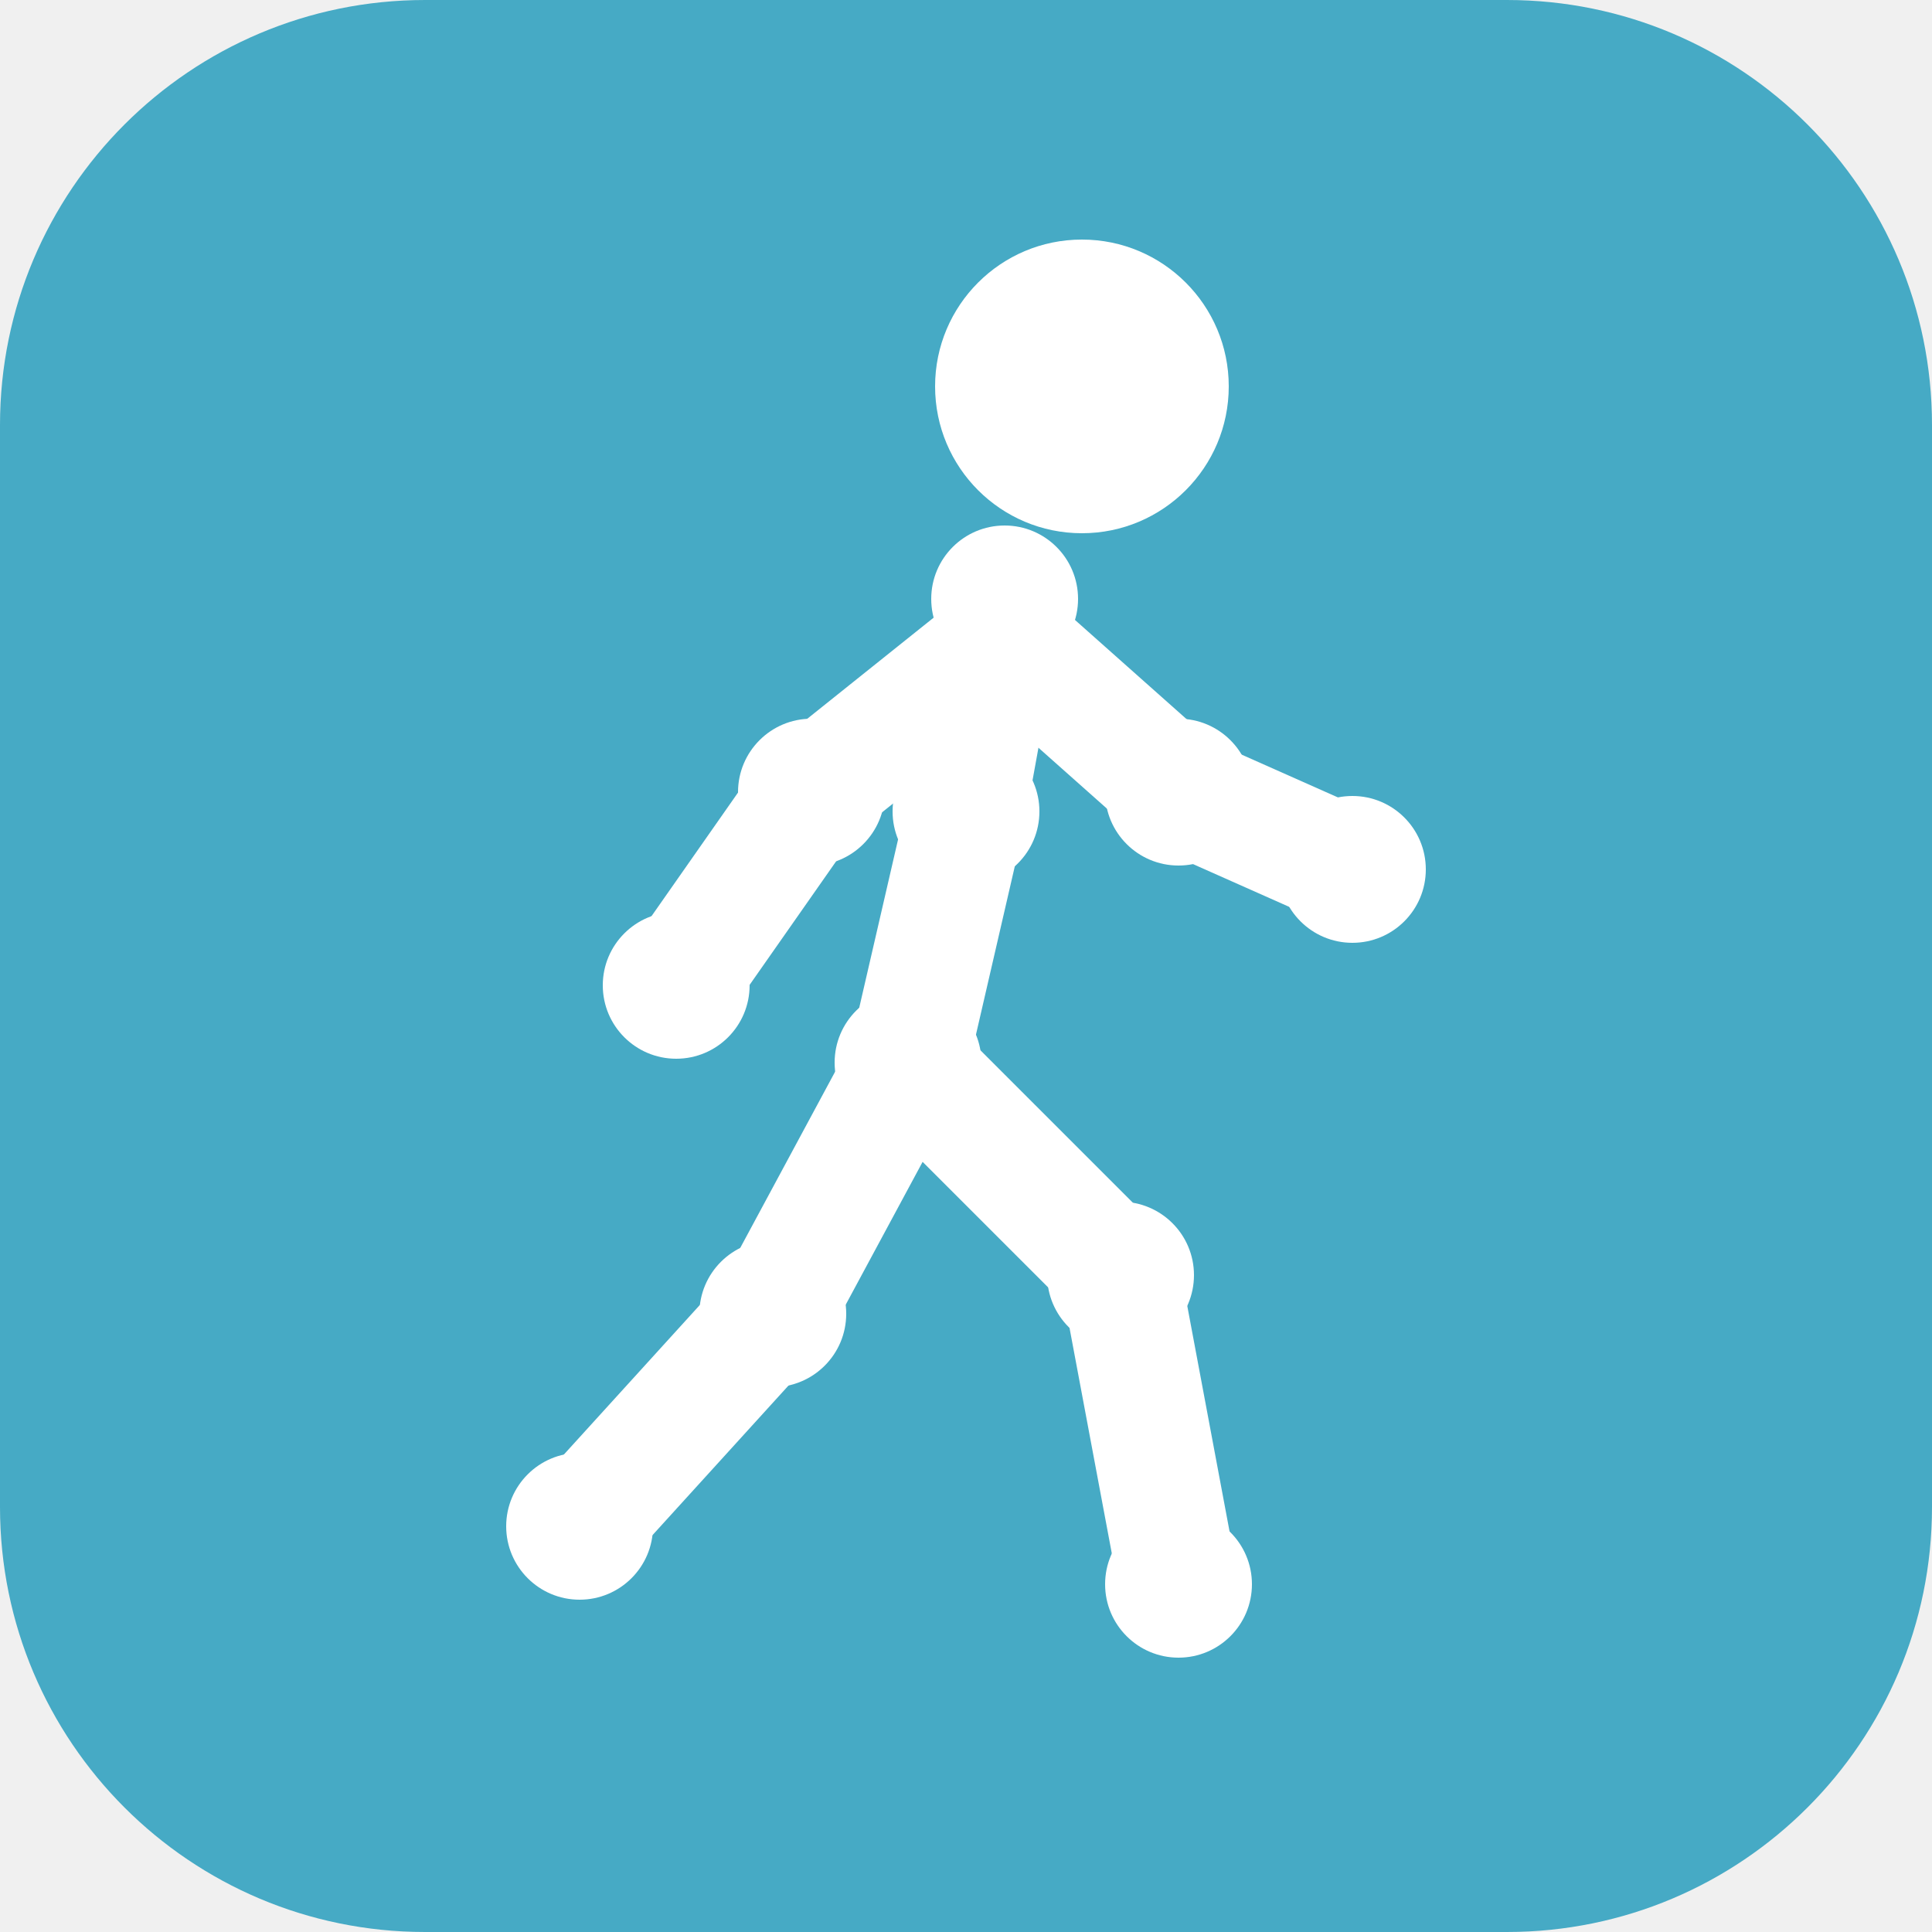
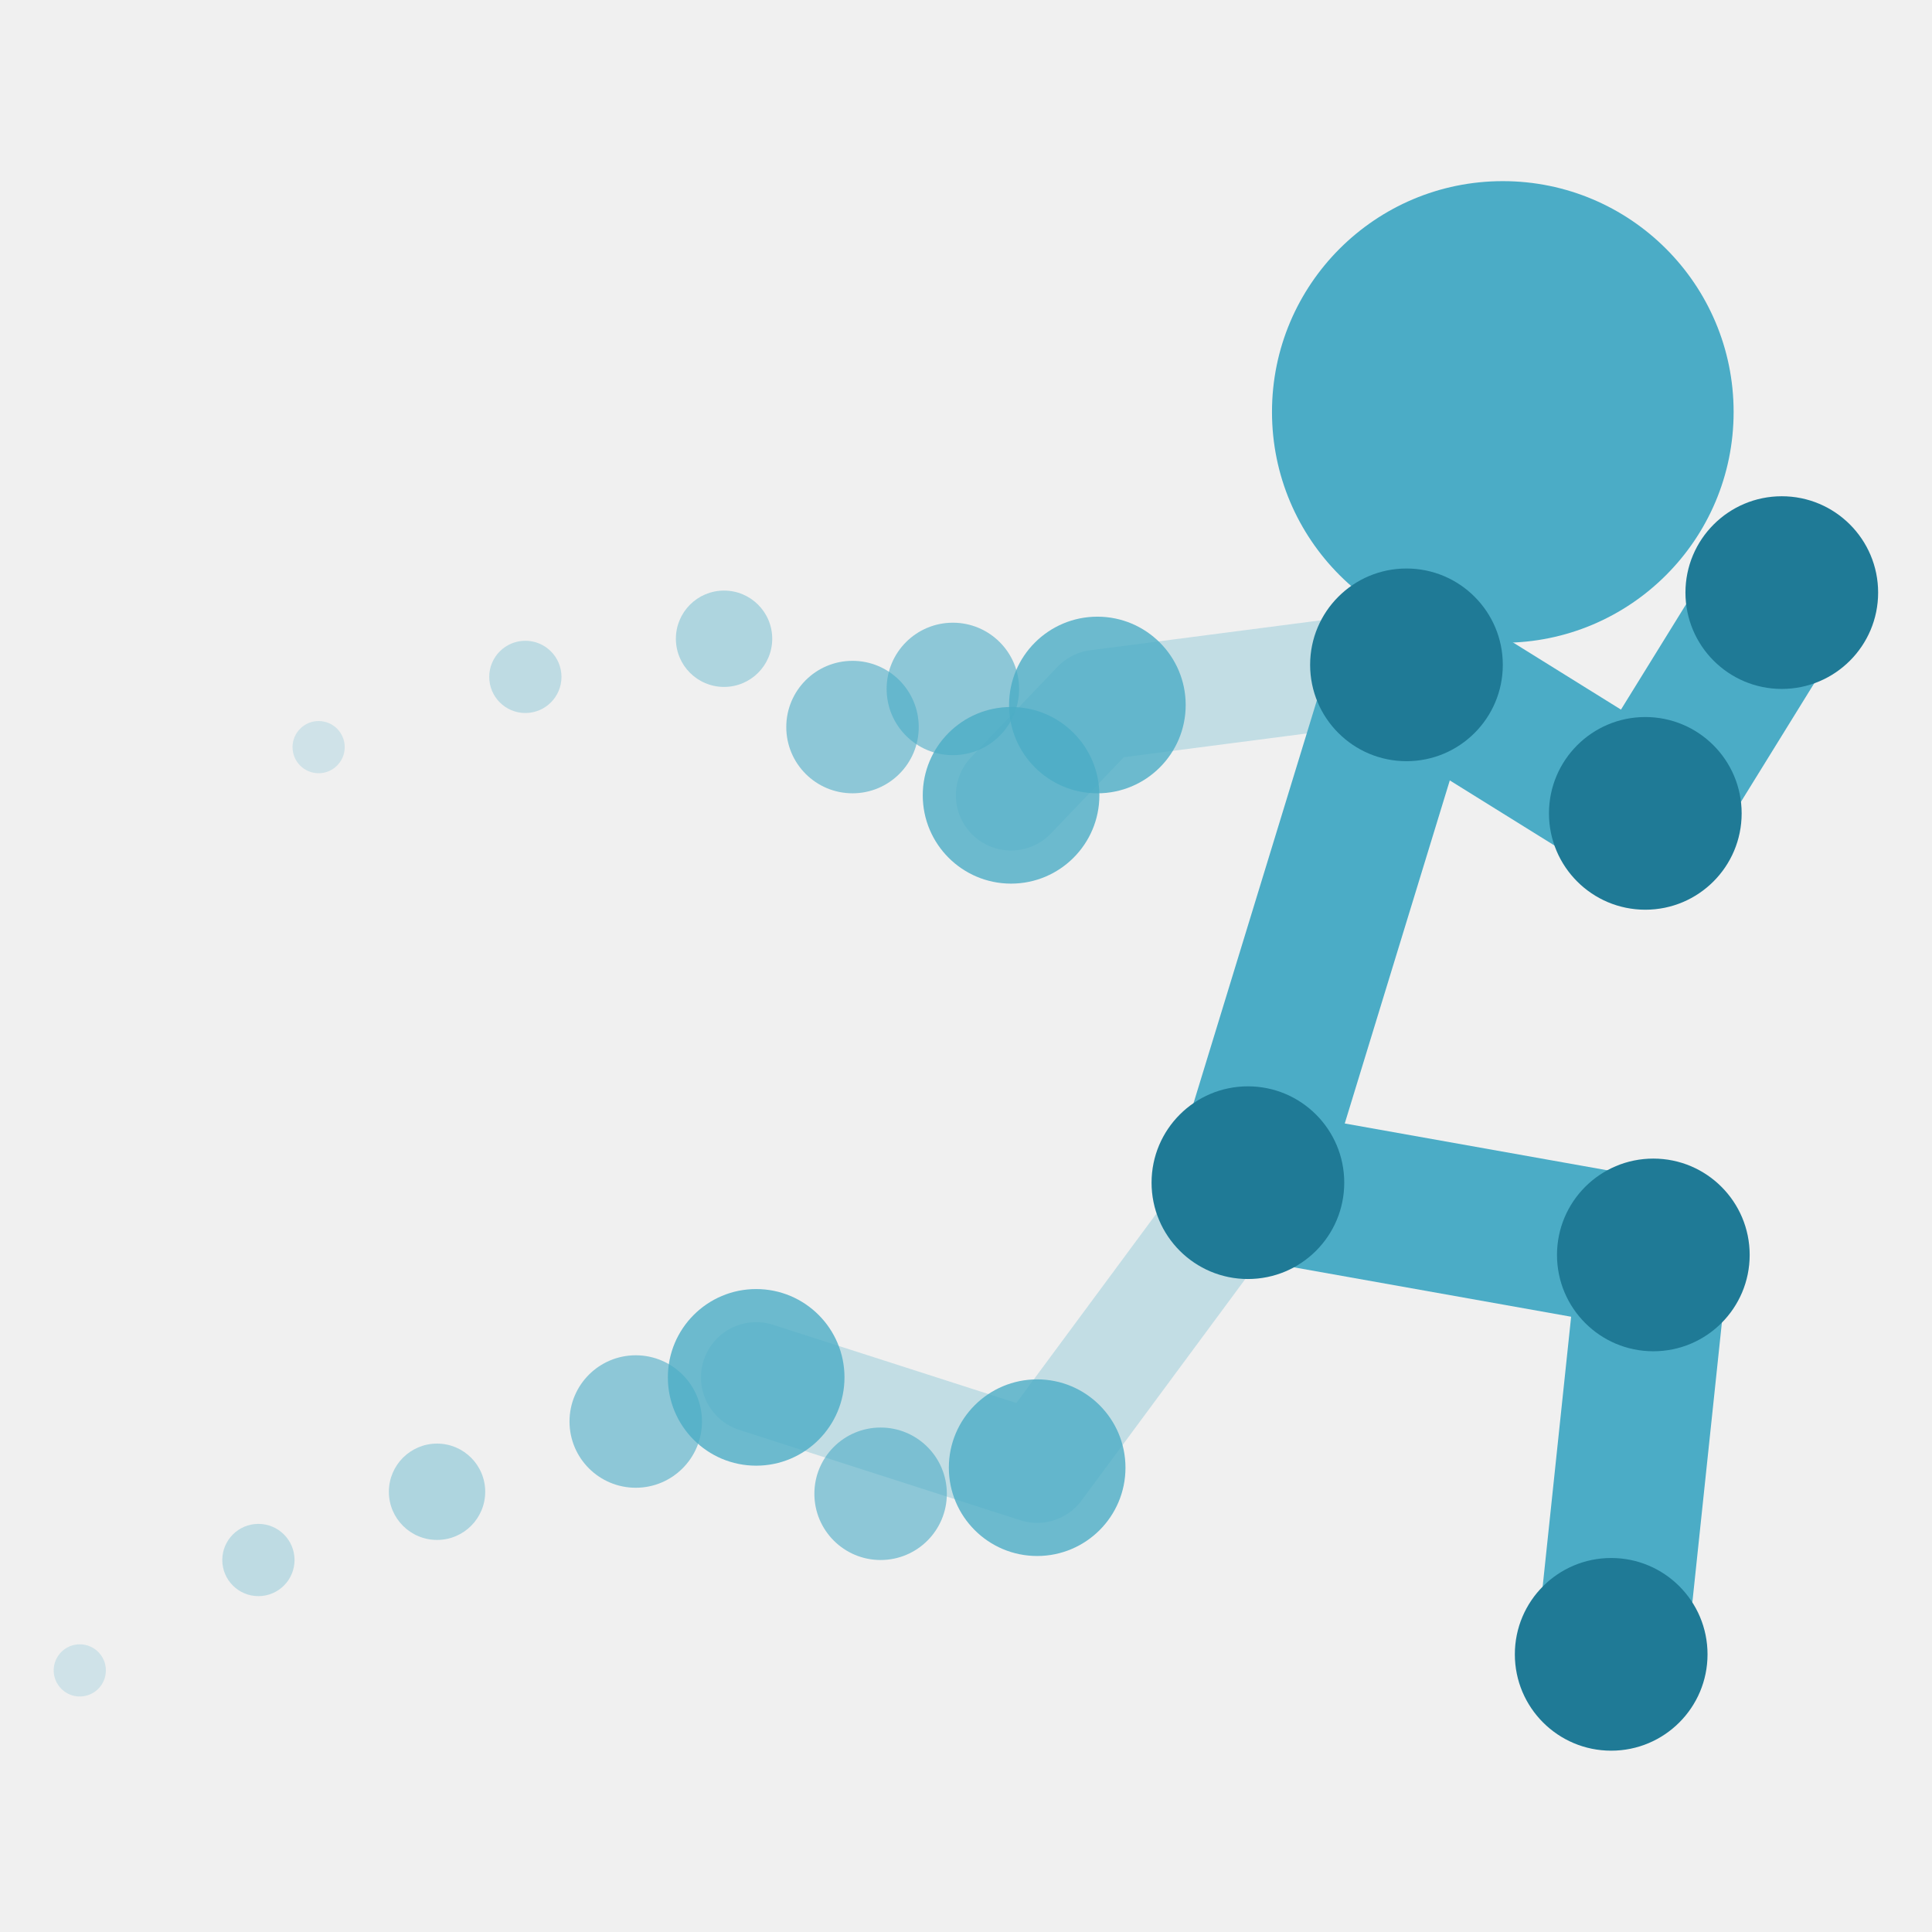
- <svg xmlns="http://www.w3.org/2000/svg" role="img" aria-label="RawMo icon" viewBox="0 0 100 100" width="100" height="100">
-   <rect x="0.00" y="0.00" width="100.00" height="100.00" rx="22.00" fill="#46AAC5" />
-   <g fill="none" stroke="#FFFFFF" stroke-width="6.20" stroke-linecap="round" stroke-linejoin="round">
-     <path d="M47.00,55.00 L50.00,42.00 L52.00,31.00" />
-     <path d="M52.00,33.00 L42.00,41.00 L35.00,51.00" />
-     <path d="M52.00,33.00 L61.00,41.00 L70.00,45.00" />
-     <path d="M47.00,55.00 L40.00,68.00 L30.00,79.00" />
-     <path d="M47.00,55.00 L58.00,66.00 L61.00,82.00" />
-   </g>
-   <g fill="#FFFFFF">
-     <circle cx="30.00" cy="79.00" r="3.80" />
-     <circle cx="35.00" cy="51.00" r="3.80" />
-     <circle cx="40.00" cy="68.00" r="3.80" />
-     <circle cx="42.00" cy="41.00" r="3.80" />
-     <circle cx="47.00" cy="55.00" r="3.80" />
-     <circle cx="50.00" cy="42.00" r="3.80" />
-     <circle cx="52.00" cy="31.00" r="3.80" />
-     <circle cx="58.00" cy="66.00" r="3.80" />
-     <circle cx="61.00" cy="41.00" r="3.80" />
-     <circle cx="61.00" cy="82.00" r="3.80" />
-     <circle cx="70.00" cy="45.00" r="3.80" />
-     <circle cx="56.00" cy="20.00" r="7.60" />
+ <svg xmlns="http://www.w3.org/2000/svg" width="100" height="100" viewBox="5.82 5.08 107.81 107.81" role="img" aria-label="RawMo icon">
+   <g transform="translate(-7.2 -7.1) scale(1.12)">
+     <path d="M81.7 44L66.3 46L62 50.5M73.8 69.8L63.3 84L49.3 79.5" fill="none" stroke="#4BACC6" stroke-width="5.5" stroke-linecap="round" stroke-linejoin="round" opacity="0.28" />
+     <g fill="#4BACC6">
+       <circle cx="54.1" cy="47.1" r="3.3" opacity="0.6" />
+       <circle cx="47.7" cy="42.7" r="2.4" opacity="0.4" />
+       <circle cx="37.8" cy="44.6" r="1.8" opacity="0.3" />
+       <circle cx="27.5" cy="48.1" r="1.3" opacity="0.2" />
+       <circle cx="43.3" cy="81.7" r="3.3" opacity="0.6" />
+       <circle cx="33.4" cy="85.2" r="2.4" opacity="0.4" />
+       <circle cx="24.5" cy="88.6" r="1.8" opacity="0.3" />
+       <circle cx="15.6" cy="94.1" r="1.3" opacity="0.2" />
+       <circle cx="59.1" cy="45.2" r="3.3" opacity="0.6" />
+       <circle cx="55.5" cy="85.3" r="3.3" opacity="0.6" />
+       <circle cx="66.3" cy="46" r="4.4" opacity="0.8" />
+       <circle cx="62" cy="50.5" r="4.4" opacity="0.8" />
+       <circle cx="63.3" cy="84" r="4.4" opacity="0.8" />
+       <circle cx="49.3" cy="79.5" r="4.4" opacity="0.8" />
+     </g>
+     <path d="M86.5 31.4L81.7 44L73.8 69.8L94 73.4L91.9 93.3M81.7 44L93.6 51.4L100.4 40.4" fill="none" stroke="#4BACC6" stroke-width="7.5" stroke-linecap="round" stroke-linejoin="round" />
+     <circle cx="86.5" cy="31.4" r="11.5" fill="#4BACC6" />
+     <g fill="#1F7A96">
+       <circle cx="81.7" cy="44" r="4.8" />
+       <circle cx="73.8" cy="69.8" r="4.8" />
+       <circle cx="93.6" cy="51.4" r="4.8" />
+       <circle cx="100.4" cy="40.4" r="4.8" />
+       <circle cx="94" cy="73.4" r="4.8" />
+       <circle cx="91.9" cy="93.3" r="4.8" />
+     </g>
  </g>
</svg>
